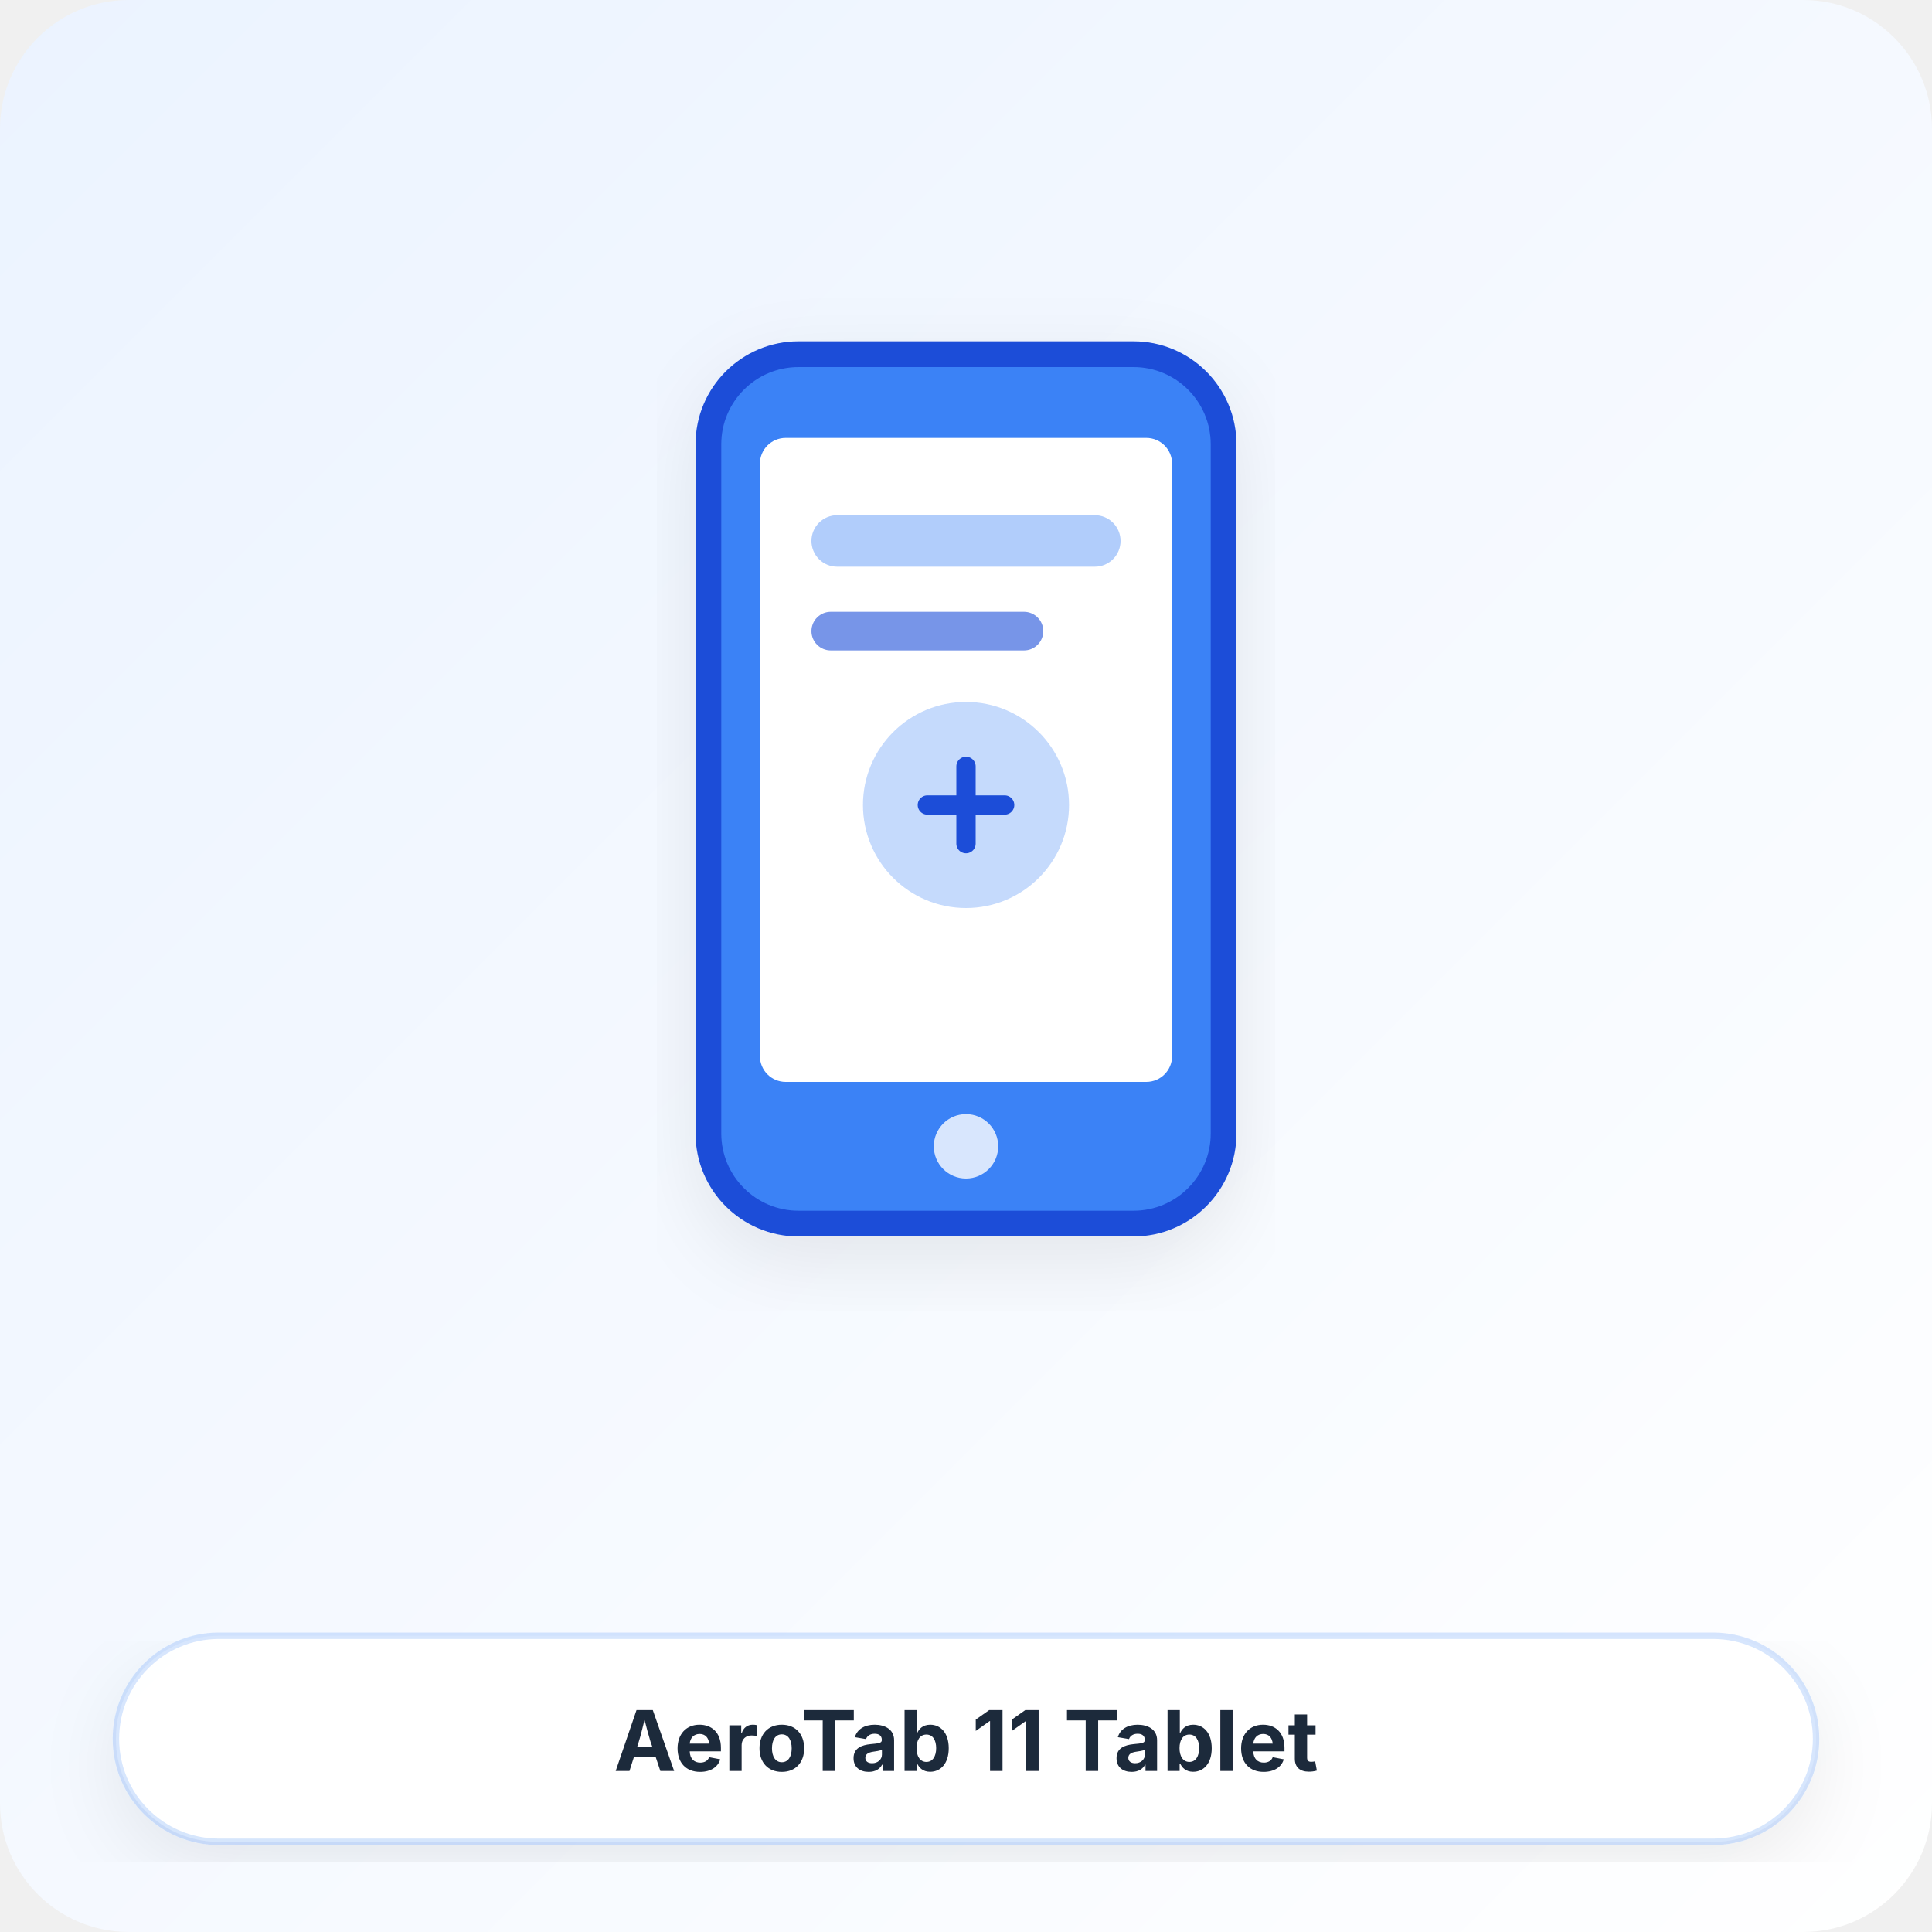
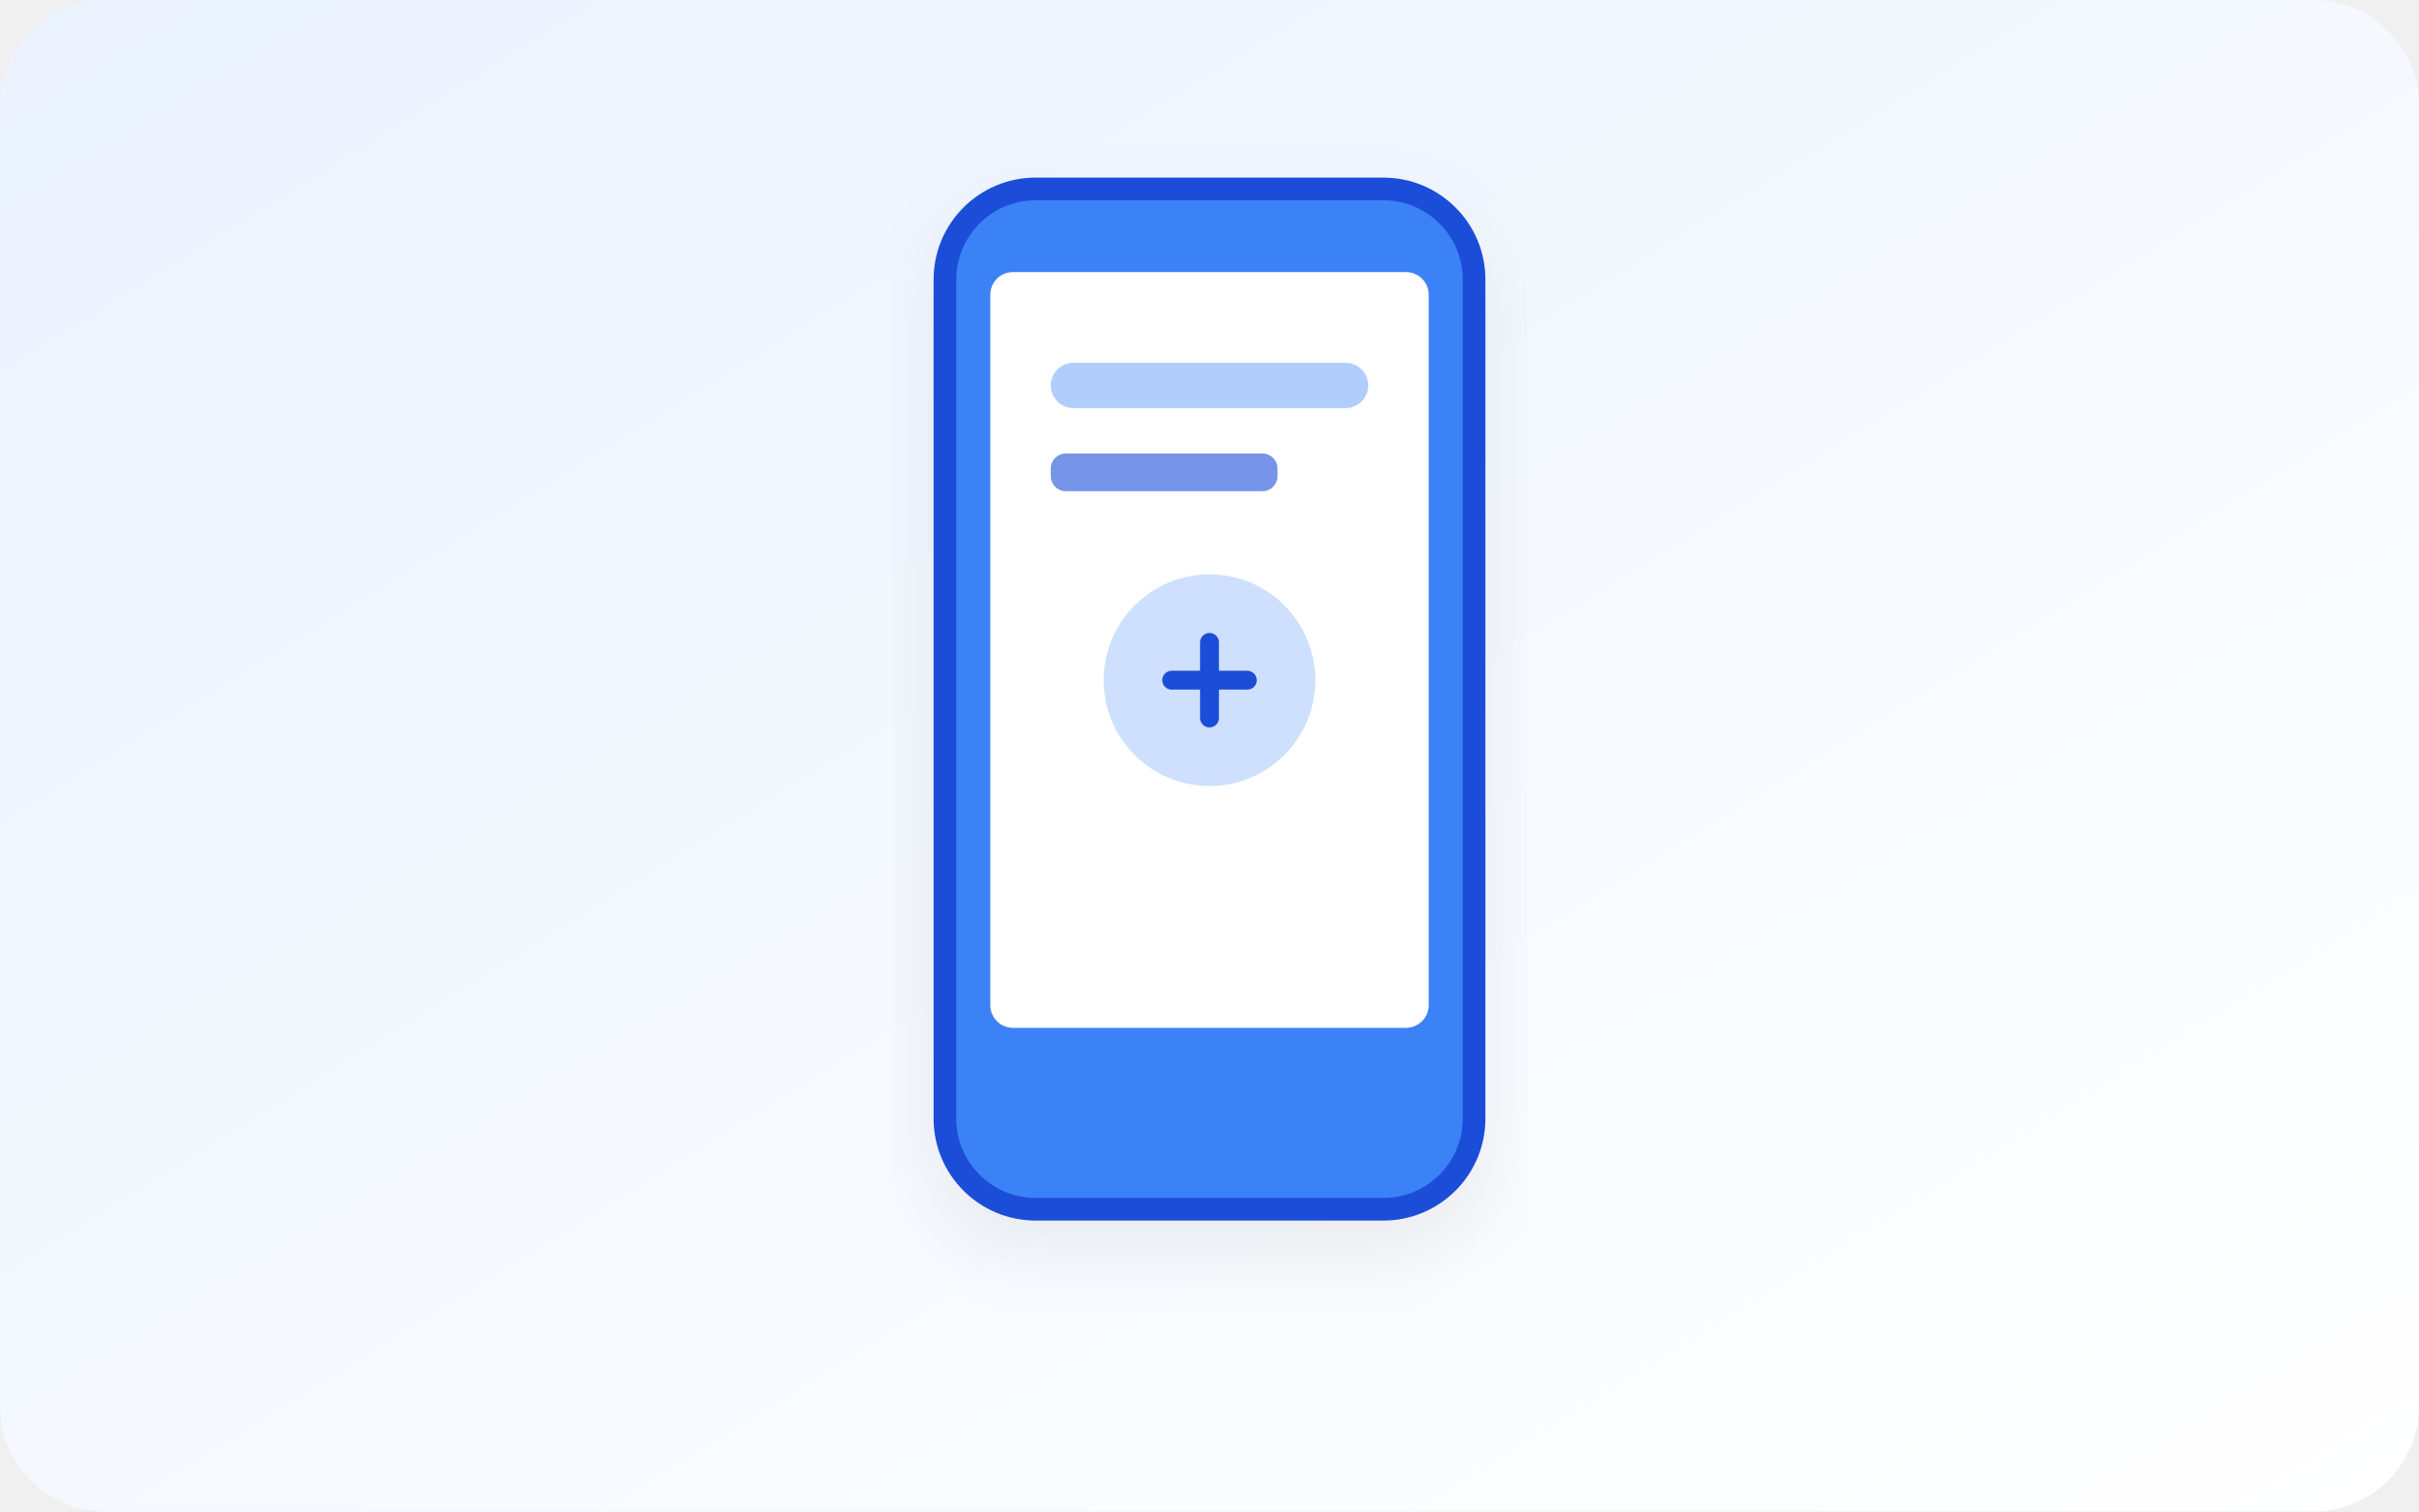
- <svg xmlns="http://www.w3.org/2000/svg" viewBox="0 0 300 300" width="100%" height="100%" preserveAspectRatio="xMidYMid meet">
+ <svg xmlns="http://www.w3.org/2000/svg" viewBox="0 0 320 200" width="100%" height="100%" preserveAspectRatio="xMidYMid meet">
  <defs>
    <linearGradient id="bg-grad-electronics" x1="0%" y1="0%" x2="100%" y2="100%">
      <stop offset="0%" stop-color="#EBF3FF" />
      <stop offset="100%" stop-color="#FFFFFF" />
    </linearGradient>
    <filter id="shadow" x="-10%" y="-10%" width="120%" height="120%">
-       <feDropShadow dx="0" dy="4" stdDeviation="6" flood-opacity="0.08" />
+       <feDropShadow dx="0" dy="4" stdDeviation="5" flood-opacity="0.07" />
    </filter>
  </defs>
-   <rect width="300" height="300" rx="20" fill="url(#bg-grad-electronics)" />
+   <rect width="320" height="200" rx="14" fill="url(#bg-grad-electronics)" />
  <g filter="url(#shadow)">
-     <rect x="110" y="55" width="80" height="135" rx="14" fill="#3B82F6" stroke="#1D4ED8" stroke-width="4" />
-     <rect x="118" y="68" width="64" height="100" rx="4" fill="#FFFFFF" />
-     <circle cx="150" cy="178" r="5" fill="#FFFFFF" opacity="0.8" />
-     <rect x="126" y="80" width="48" height="8" rx="4" fill="#3B82F6" opacity="0.4" />
-     <rect x="126" y="95" width="36" height="6" rx="3" fill="#1D4ED8" opacity="0.6" />
-     <circle cx="150" cy="125" r="16" fill="#3B82F6" opacity="0.3" />
-     <path d="M144 125 L156 125 M150 119 L150 131" stroke="#1D4ED8" stroke-width="3" stroke-linecap="round" />
-   </g>
-   <g filter="url(#shadow)">
-     <rect x="18" y="254" width="264" height="32" rx="16.0" fill="#FFFFFF" fill-opacity="0.95" stroke="#3B82F6" stroke-opacity="0.2" stroke-width="1" />
-     <text x="150" y="275" font-family="system-ui, -apple-system, sans-serif" font-size="13" font-weight="700" fill="#1E293B" text-anchor="middle">AeroTab 11 Tablet</text>
+     <rect x="125" y="25" width="70" height="135" rx="12" fill="#3B82F6" stroke="#1D4ED8" stroke-width="3" />
+     <rect x="131" y="36" width="58" height="100" rx="3" fill="#FFFFFF" />
+     <circle cx="160" cy="148" r="4" fill="#3B82F6" opacity="0.8" />
+     <rect x="139" y="48" width="42" height="6" rx="3" fill="#3B82F6" opacity="0.4" />
+     <rect x="139" y="60" width="30" height="5" rx="2" fill="#1D4ED8" opacity="0.6" />
+     <circle cx="160" cy="90" r="14" fill="#3B82F6" opacity="0.25" />
+     <path d="M155 90 L165 90 M160 85 L160 95" stroke="#1D4ED8" stroke-width="2.5" stroke-linecap="round" />
  </g>
</svg>
